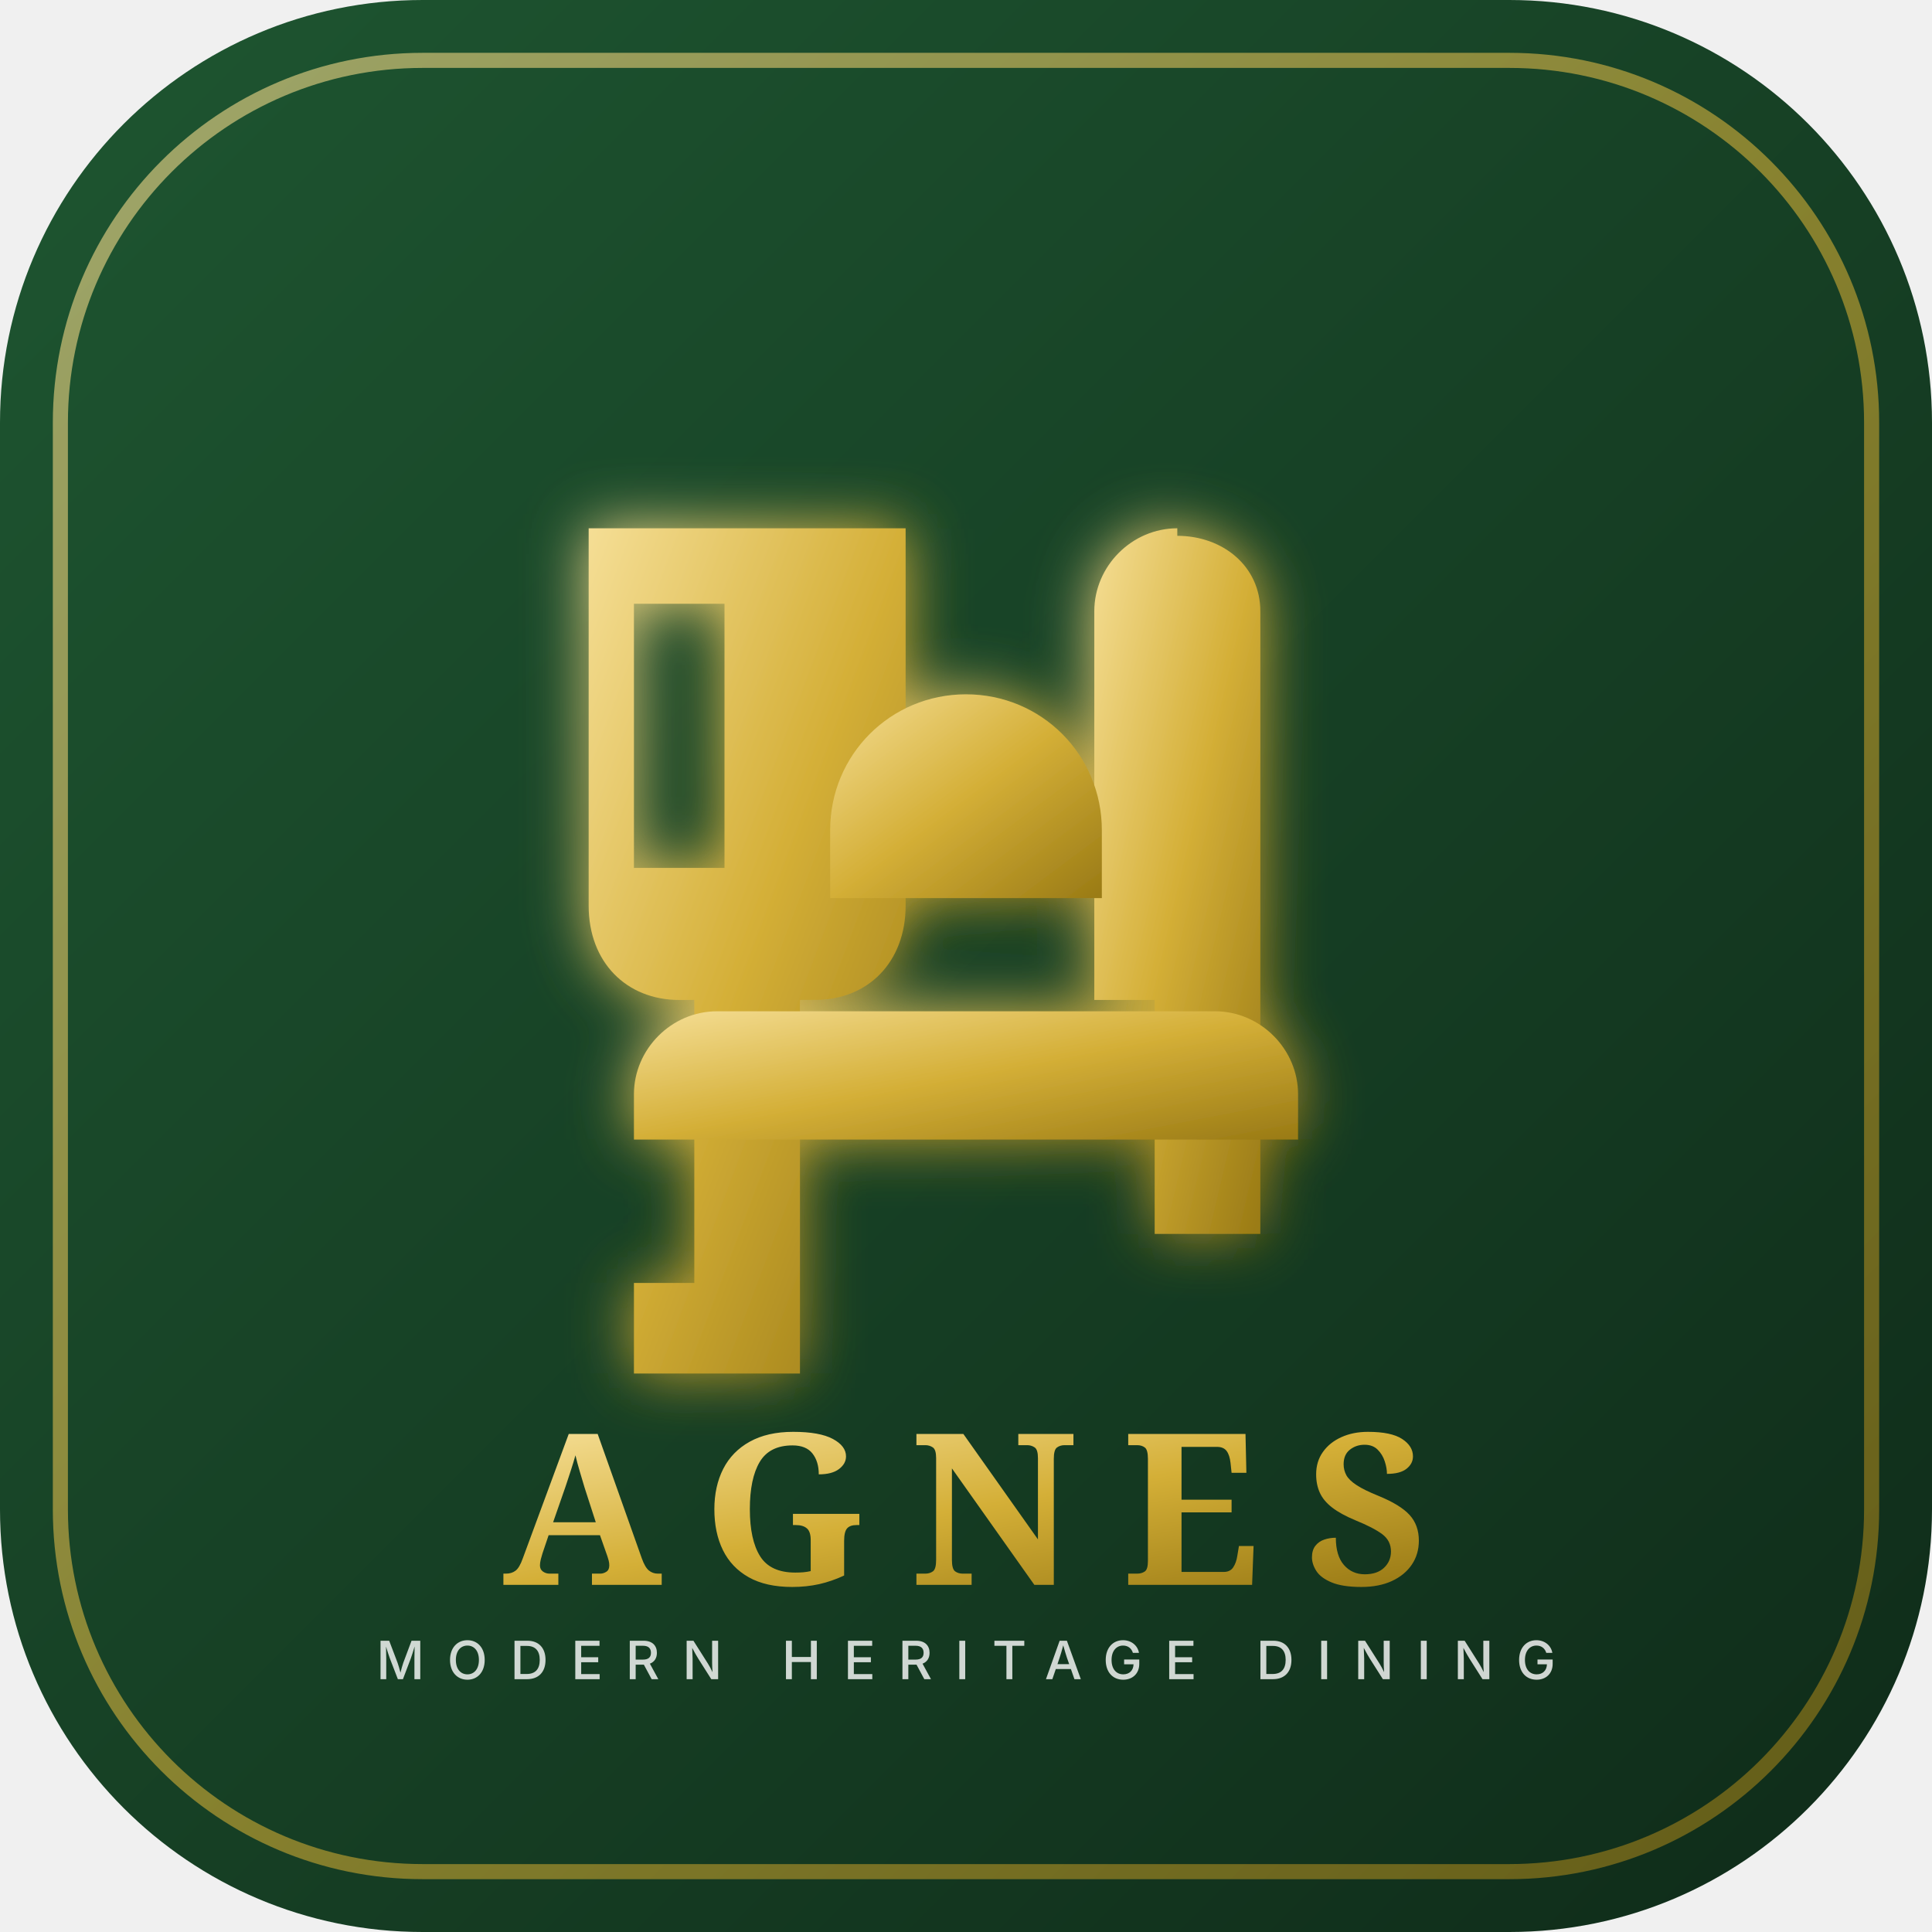
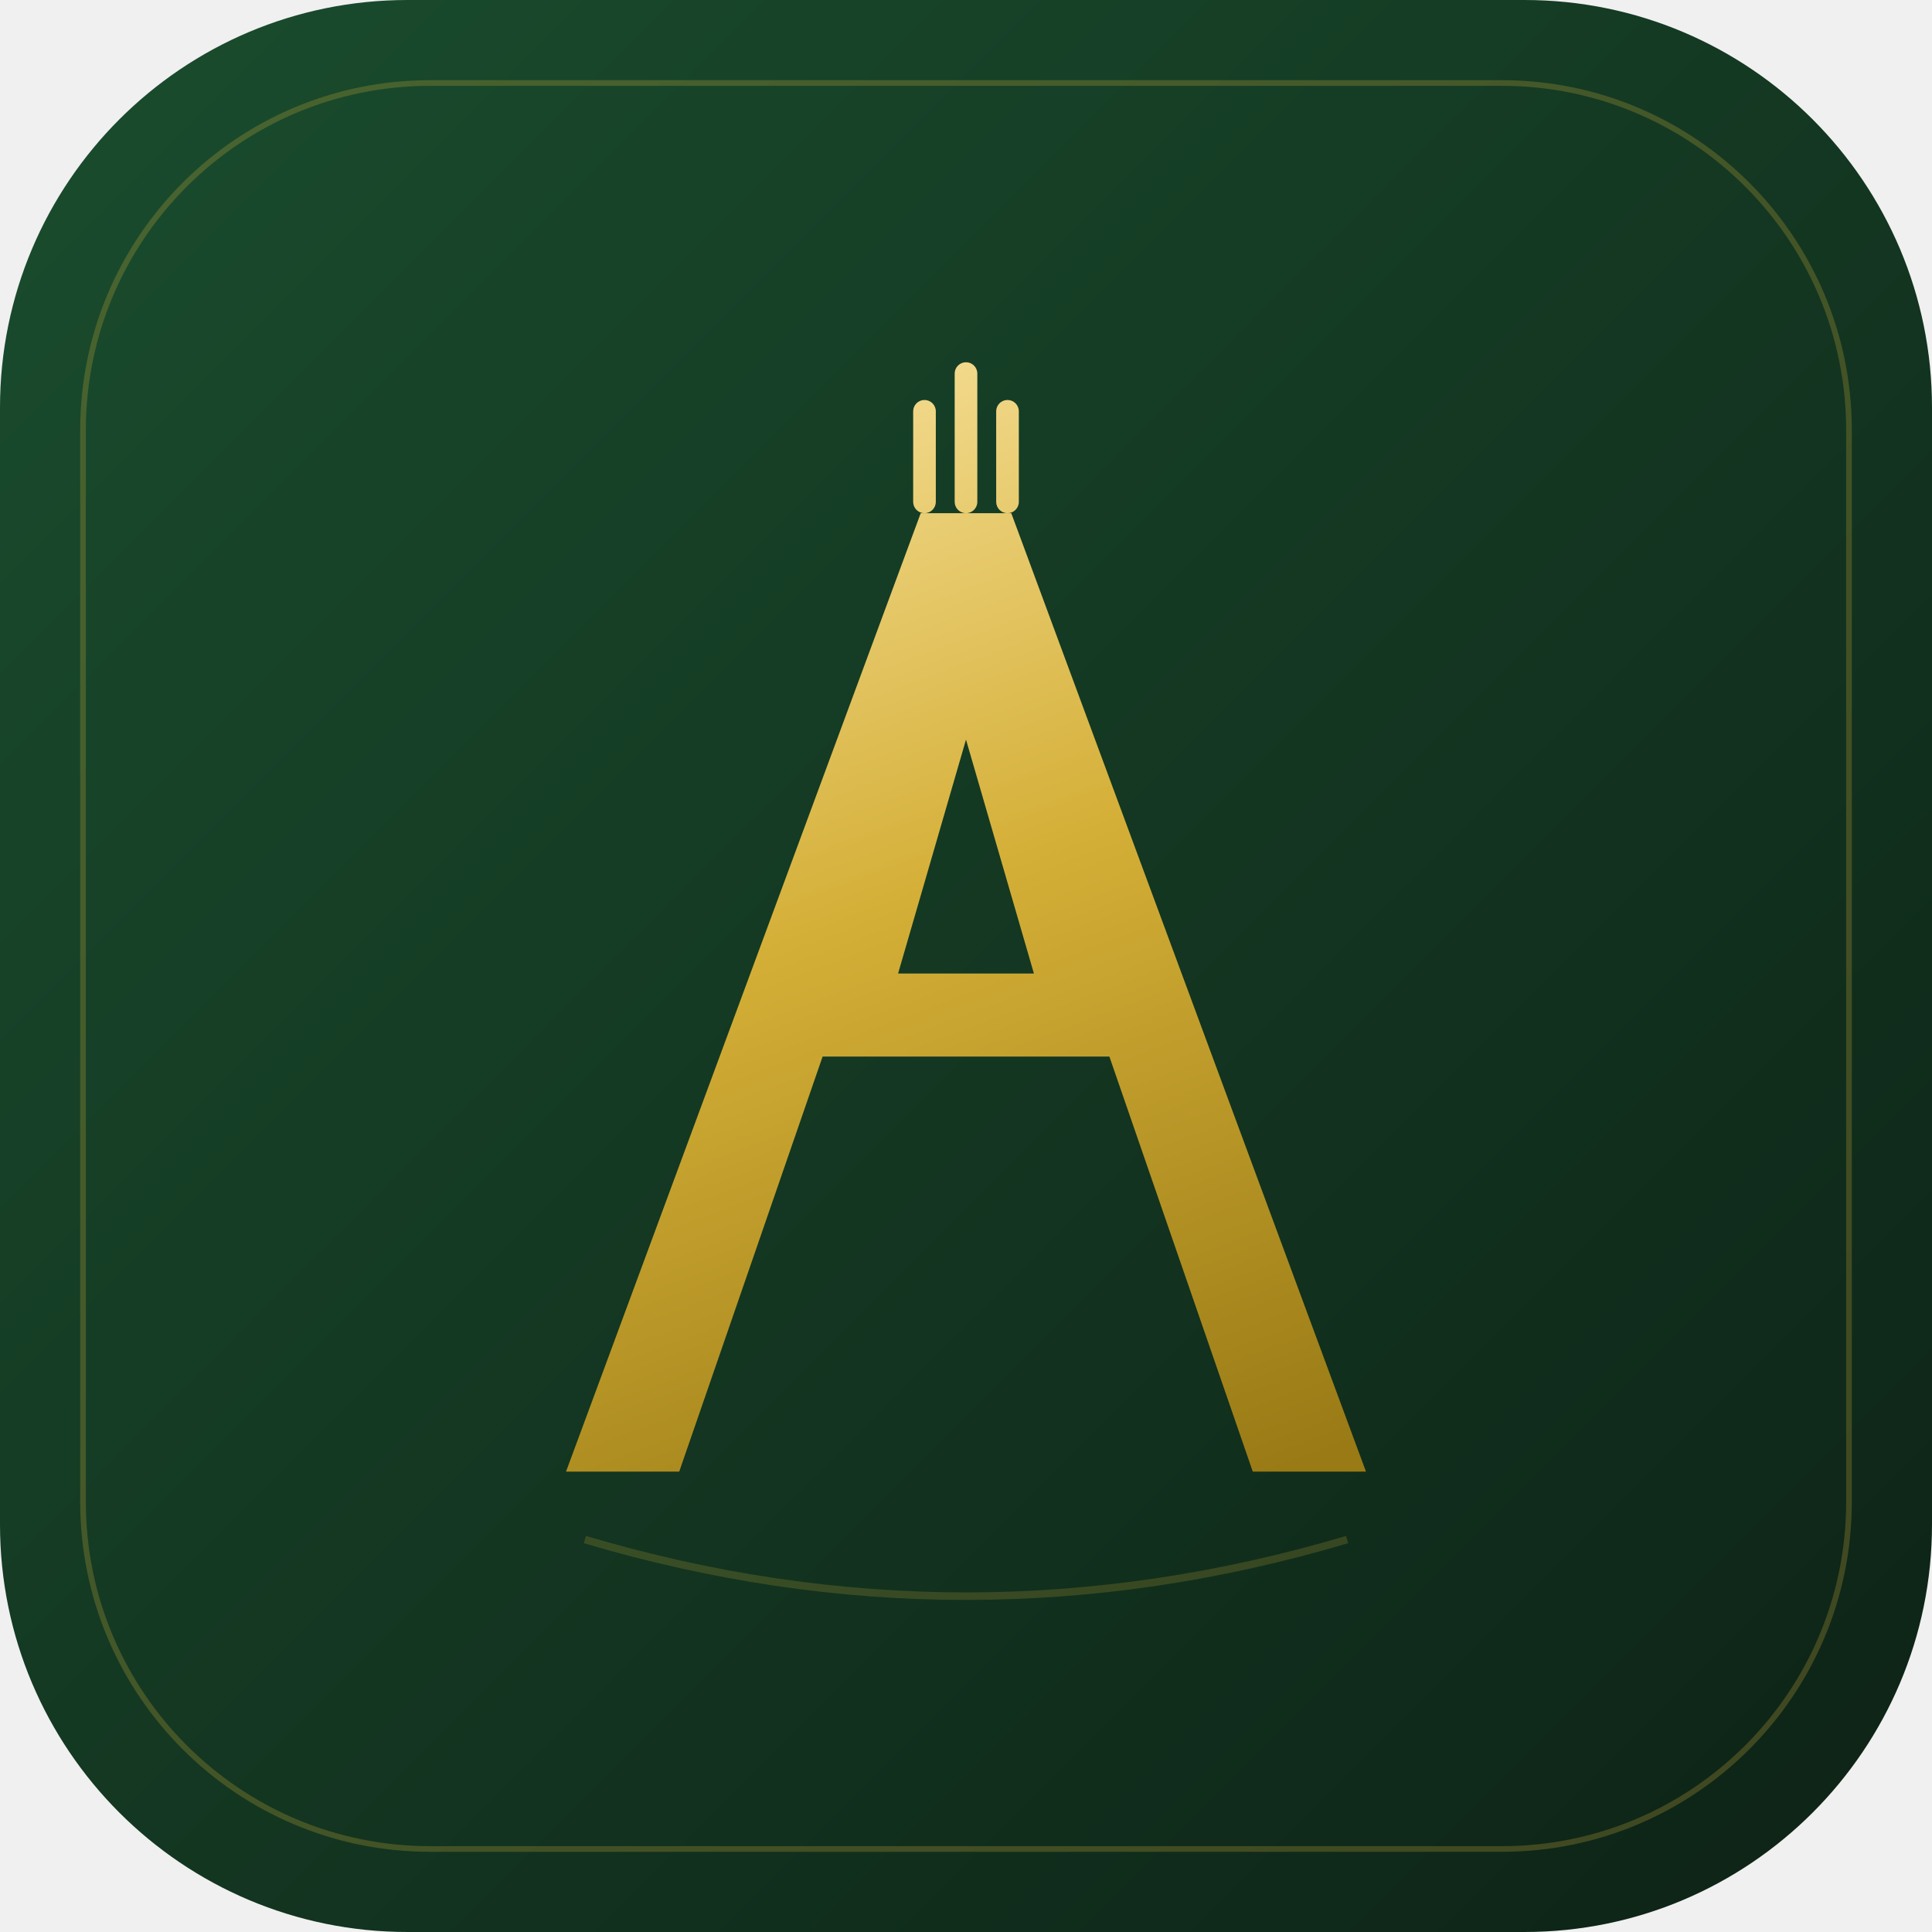
- <svg xmlns="http://www.w3.org/2000/svg" viewBox="0 0 512 512" width="100%" height="100%">
+ <svg xmlns="http://www.w3.org/2000/svg" viewBox="0 0 512 512" width="512" height="512">
  <defs>
-     <linearGradient id="bgGradient" x1="0%" y1="0%" x2="100%" y2="100%">
-       <stop offset="0%" stop-color="#1E5631" />
-       <stop offset="100%" stop-color="#0f2b19" />
+     <linearGradient id="bg" x1="0" y1="0" x2="512" y2="512" gradientUnits="userSpaceOnUse">
+       <stop offset="0%" stop-color="#1a4d2e" />
+       <stop offset="100%" stop-color="#0d2216" />
    </linearGradient>
-     <linearGradient id="goldGradient" x1="0%" y1="0%" x2="100%" y2="100%">
+     <linearGradient id="gold" x1="200" y1="100" x2="312" y2="400" gradientUnits="userSpaceOnUse">
      <stop offset="0%" stop-color="#F5DE95" />
-       <stop offset="50%" stop-color="#D4AF37" />
+       <stop offset="45%" stop-color="#D4AF37" />
      <stop offset="100%" stop-color="#997A15" />
    </linearGradient>
-     <filter id="glow" x="-20%" y="-20%" width="140%" height="140%">
-       <feGaussianBlur stdDeviation="8" result="blur" />
-       <feComposite in="SourceGraphic" in2="blur" operator="over" />
-     </filter>
  </defs>
-   <rect width="512" height="512" rx="112" fill="url(#bgGradient)" />
-   <rect x="16" y="16" width="480" height="480" rx="96" fill="none" stroke="url(#goldGradient)" stroke-width="4" opacity="0.6" />
-   <g filter="url(#glow)">
-     <path d="M156 140v100c0 15 10 25 24 25h4v75h-16v24h44v-99h4c14 0 24-10 24-25V140H156zm12 20h24v70h-24v-70z" fill="url(#goldGradient)" />
-     <path d="M312 140c-12 0-22 10-22 22v103h16v62h28v-165c0-12-10-20-22-20z" fill="url(#goldGradient)" />
-     <path d="M220 220c0-20 16-36 36-36s36 16 36 36v18H220v-18z" fill="url(#goldGradient)" />
-     <path d="M190 268h132c12 0 22 10 22 22v12H168v-12c0-12 10-22 22-22z" fill="url(#goldGradient)" />
-   </g>
-   <text x="256" y="420" font-family="'Playfair Display', serif" font-size="56" font-weight="700" fill="url(#goldGradient)" letter-spacing="12" text-anchor="middle">AGNES</text>
-   <text x="256" y="445" font-family="'Inter', sans-serif" font-size="14" font-weight="500" fill="#FFFFFF" letter-spacing="6" opacity="0.8" text-anchor="middle">MODERN HERITAGE DINING</text>
+   <rect width="512" height="512" rx="108" fill="url(#bg)" />
+   <rect x="22" y="22" width="468" height="468" rx="92" fill="none" stroke="#D4AF37" stroke-width="1.5" opacity="0.25" />
+   <rect x="242" y="106" width="6" height="30" rx="3" fill="url(#gold)" />
+   <rect x="253" y="96" width="6" height="40" rx="3" fill="url(#gold)" />
+   <rect x="264" y="106" width="6" height="30" rx="3" fill="url(#gold)" />
+   <path d="     M150 390     L244 136     L268 136     L362 390     L332 390     L294 280     L218 280     L180 390     Z   " fill="url(#gold)" />
+   <path d="     M238 258     L274 258     L256 196     Z   " fill="url(#bg)" />
+   <path d="M155 408 Q256 438 357 408" fill="none" stroke="#D4AF37" stroke-width="2" opacity="0.2" />
</svg>
